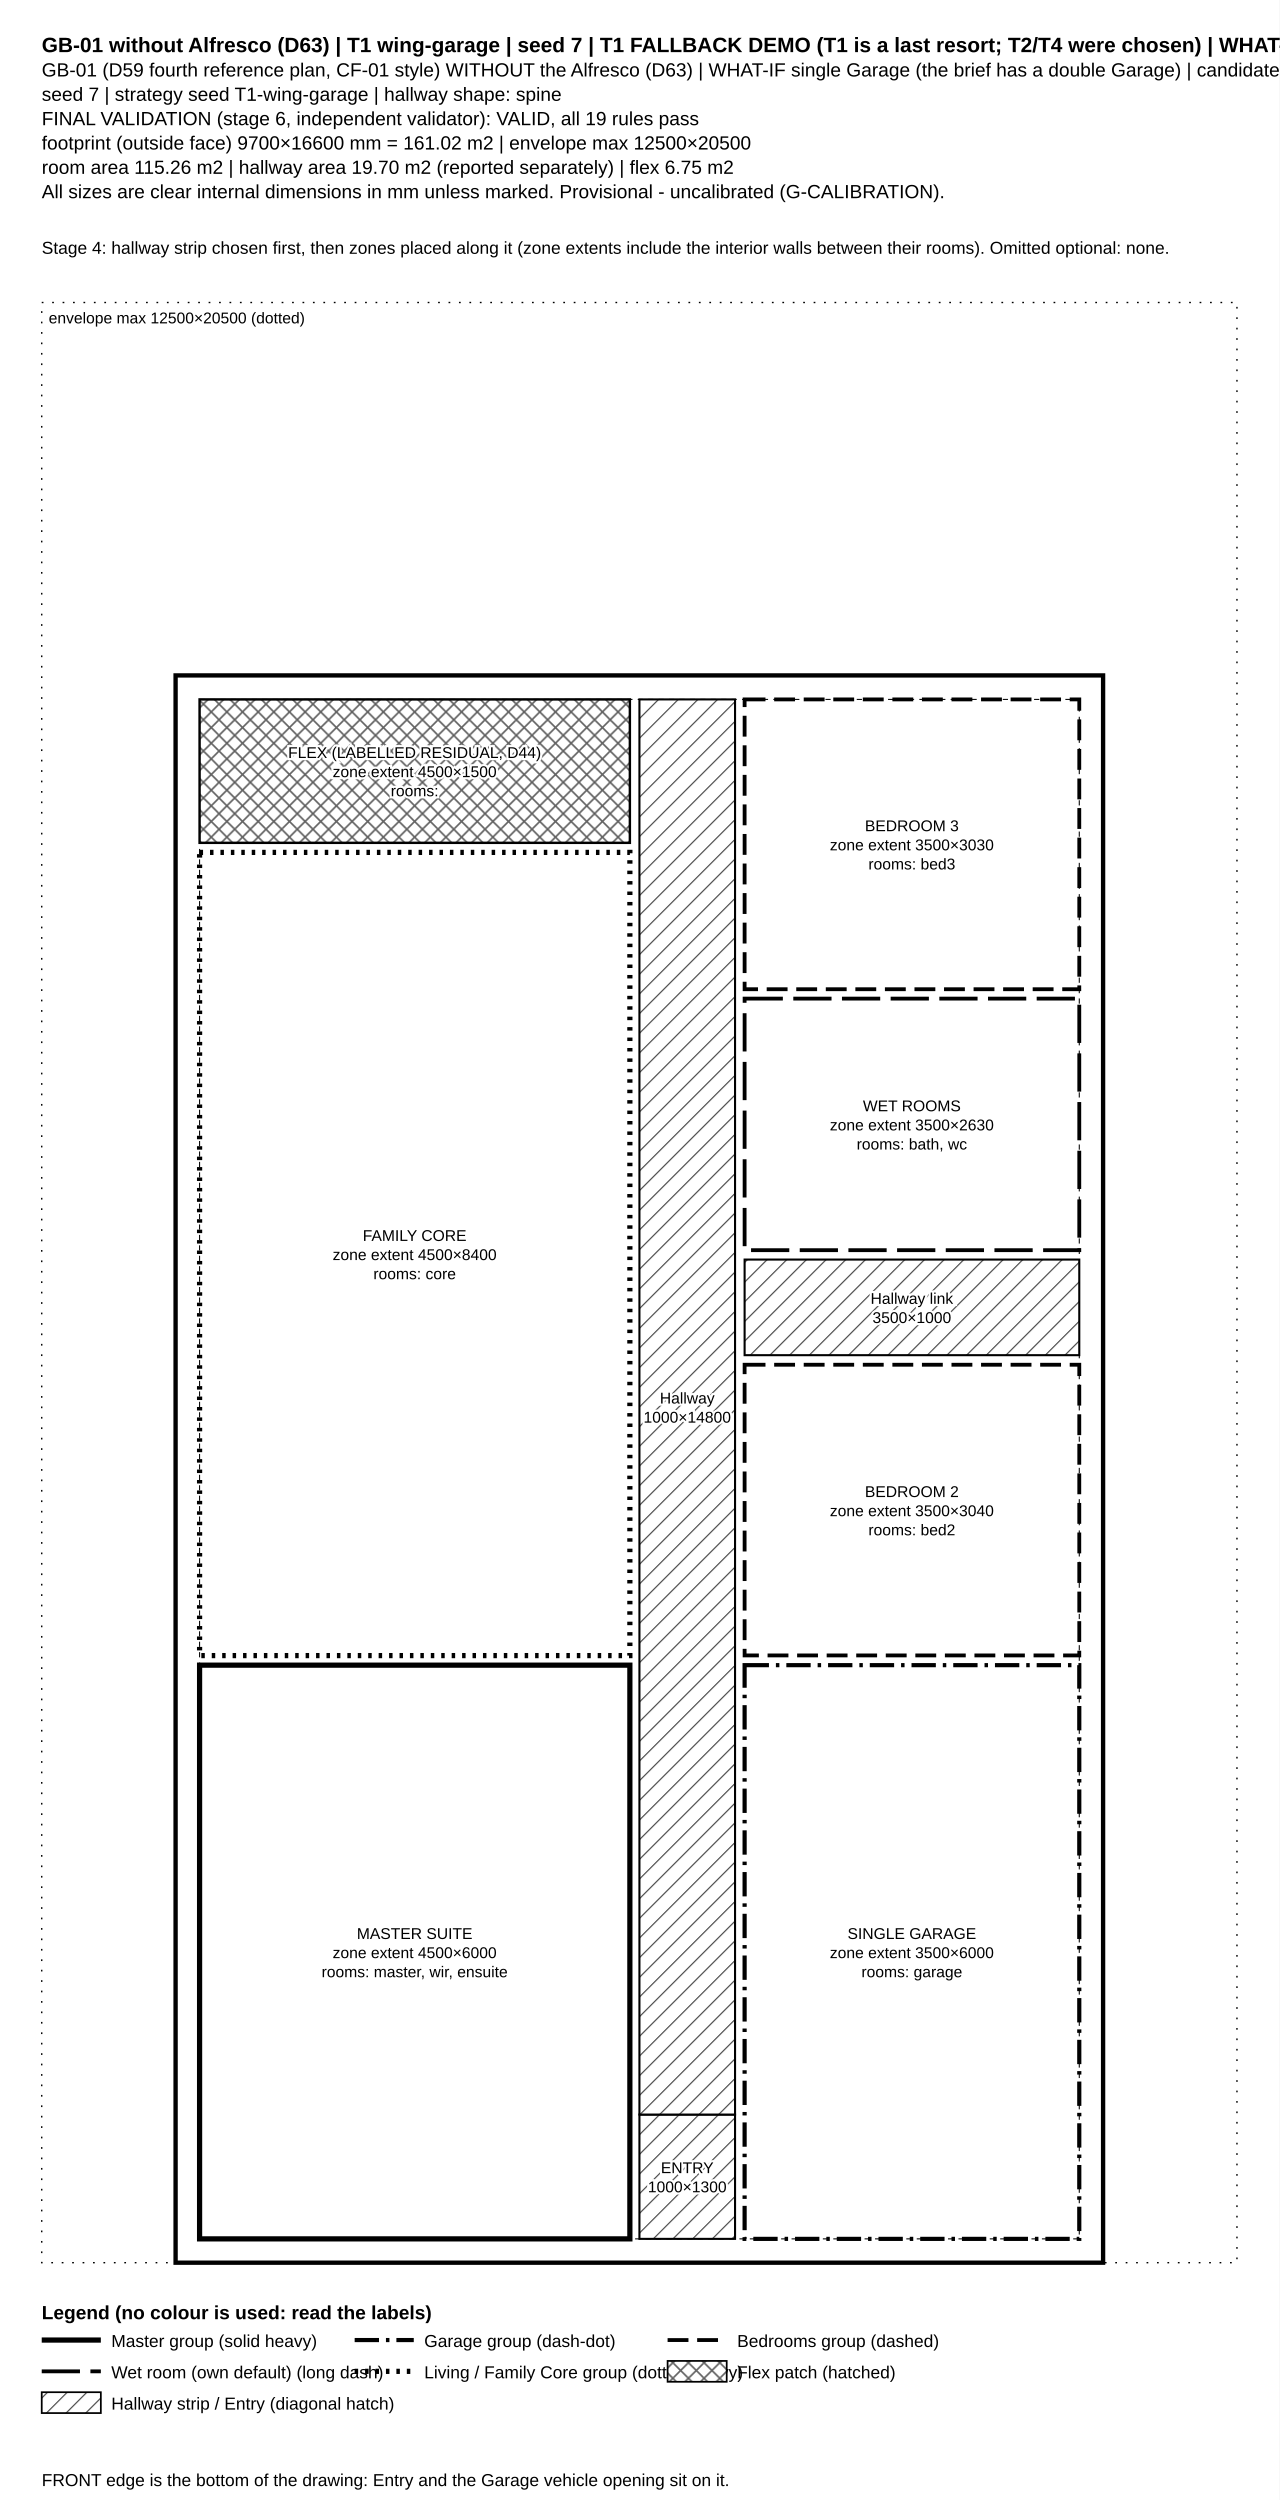
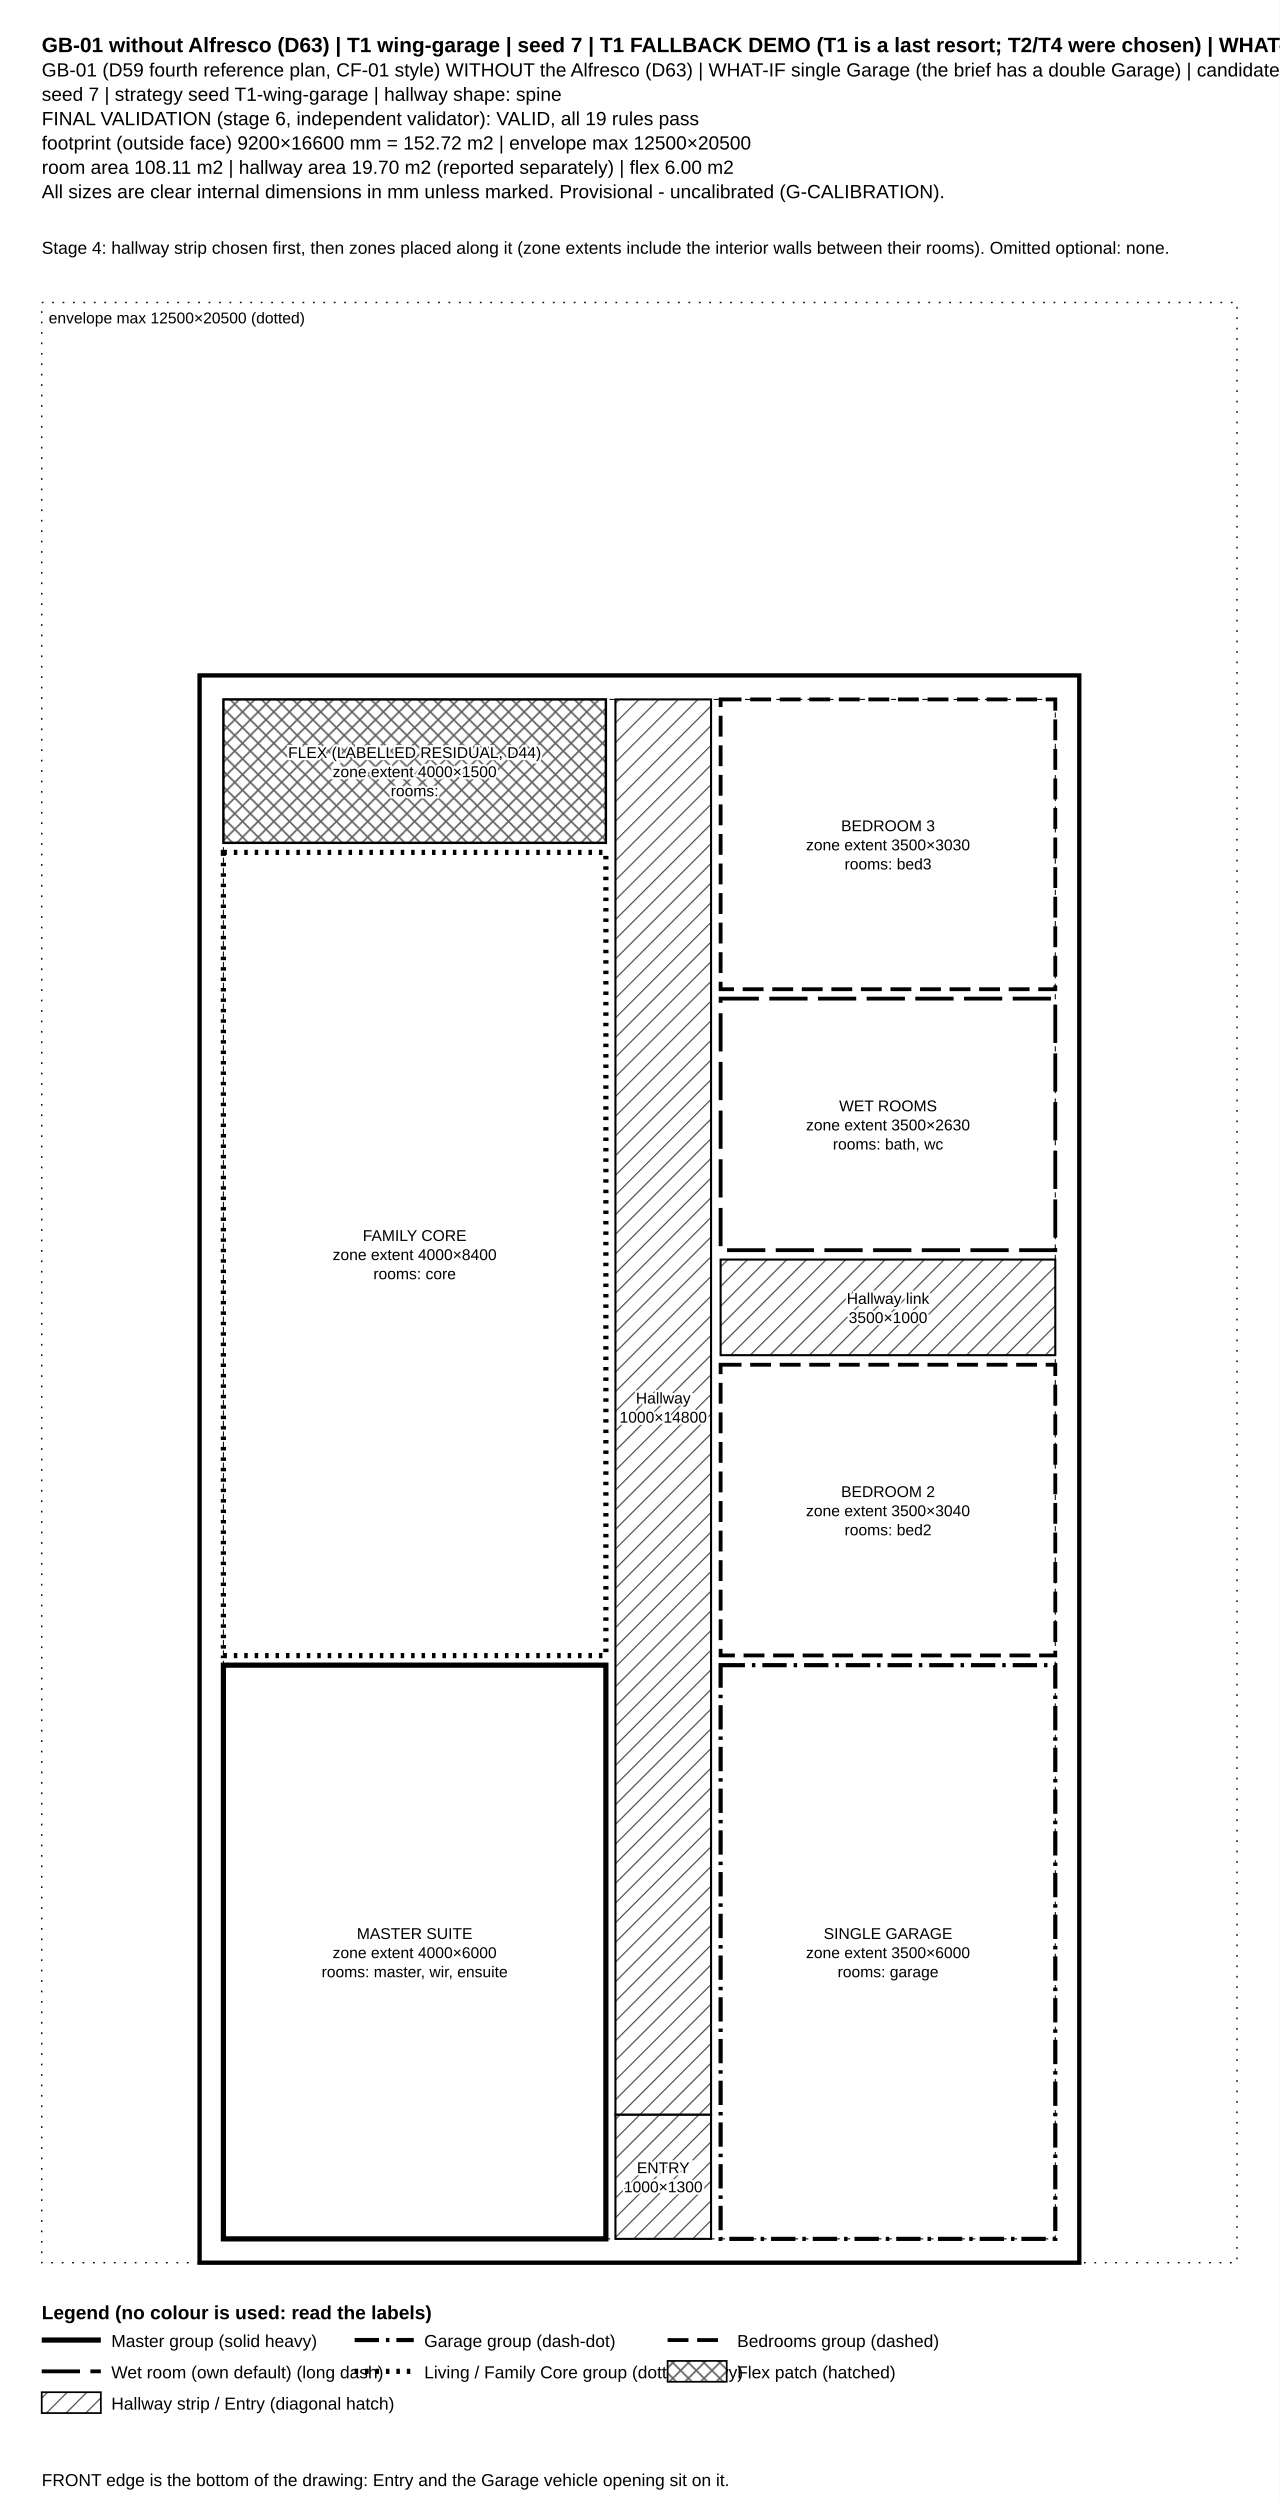
<svg xmlns="http://www.w3.org/2000/svg" width="736" height="1438" viewBox="0 0 736 1438" font-family="Arial, Helvetica, sans-serif">
  <rect width="100%" height="100%" fill="#fff" />
  <defs>
    <pattern id="hall" width="8" height="8" patternUnits="userSpaceOnUse" patternTransform="rotate(45)">
      <rect width="8" height="8" fill="#fff" />
      <line x1="0" y1="0" x2="0" y2="8" stroke="#555" stroke-width="1.4" />
    </pattern>
    <pattern id="flex" width="9" height="9" patternUnits="userSpaceOnUse">
      <rect width="9" height="9" fill="#fff" />
      <path d="M0 0L9 9M9 0L0 9" stroke="#666" stroke-width="1" />
    </pattern>
    <pattern id="wall" width="4" height="4" patternUnits="userSpaceOnUse">
      <rect width="4" height="4" fill="#222" />
    </pattern>
  </defs>
  <text x="24" y="30" font-size="12" font-weight="bold" fill="#000">GB-01 without Alfresco (D63) | T1 wing-garage | seed 7 | T1 FALLBACK DEMO (T1 is a last resort; T2/T4 were chosen) | WHAT-IF single Garage, not the brief | provisional</text>
  <text x="24" y="44" font-size="11" font-weight="normal" fill="#000">GB-01 (D59 fourth reference plan, CF-01 style) WITHOUT the Alfresco (D63) | WHAT-IF single Garage (the brief has a double Garage)   |   candidate 7-0   |   STAGE 4 of the real generator output</text>
  <text x="24" y="58" font-size="11" font-weight="normal" fill="#000">seed 7   |   strategy seed T1-wing-garage   |   hallway shape: spine</text>
  <text x="24" y="72" font-size="11" font-weight="normal" fill="#000">FINAL VALIDATION (stage 6, independent validator): VALID, all 19 rules pass</text>
-   <text x="24" y="86" font-size="11" font-weight="normal" fill="#000">footprint (outside face) 9700×16600 mm = 161.02 m2 | envelope max 12500×20500</text>
-   <text x="24" y="100" font-size="11" font-weight="normal" fill="#000">room area 115.26 m2 | hallway area 19.70 m2 (reported separately) | flex 6.75 m2</text>
+   <text x="24" y="86" font-size="11" font-weight="normal" fill="#000">footprint (outside face) 9200×16600 mm = 152.72 m2 | envelope max 12500×20500</text>
+   <text x="24" y="100" font-size="11" font-weight="normal" fill="#000">room area 108.11 m2 | hallway area 19.70 m2 (reported separately) | flex 6.00 m2</text>
  <text x="24" y="114" font-size="11" font-weight="normal" fill="#000">All sizes are clear internal dimensions in mm unless marked. Provisional - uncalibrated (G-CALIBRATION).</text>
  <rect x="24.0" y="174.0" width="687.5" height="1127.5" fill="none" stroke="#000" stroke-width="0.8" stroke-dasharray="1 5" />
  <text x="28" y="186" font-size="9">envelope max 12500×20500 (dotted)</text>
-   <rect x="101.0" y="388.5" width="533.5" height="913.0" fill="none" stroke="#000" stroke-width="2.5" />
-   <rect x="114.8" y="402.3" width="506.0" height="885.5" fill="none" stroke="#000" stroke-width="0.6" stroke-dasharray="3 3" />
-   <rect x="367.8" y="1216.3" width="55.0" height="71.5" fill="url(#hall)" stroke="#000" stroke-width="1.2" />
-   <text x="395.3" y="1250.0" font-size="9" text-anchor="middle" fill="#000" stroke="#fff" stroke-width="2.5" paint-order="stroke">ENTRY</text>
-   <text x="395.3" y="1261.0" font-size="9" text-anchor="middle" fill="#000" stroke="#fff" stroke-width="2.5" paint-order="stroke">1000×1300</text>
-   <rect x="367.8" y="402.3" width="55.0" height="814.0" fill="url(#hall)" stroke="#000" stroke-width="1.2" />
-   <text x="395.3" y="807.3" font-size="9" text-anchor="middle" fill="#000" stroke="#fff" stroke-width="2.5" paint-order="stroke">Hallway</text>
-   <text x="395.3" y="818.3" font-size="9" text-anchor="middle" fill="#000" stroke="#fff" stroke-width="2.5" paint-order="stroke">1000×14800</text>
-   <rect x="428.3" y="724.5" width="192.5" height="55.0" fill="url(#hall)" stroke="#000" stroke-width="1.2" />
-   <text x="524.5" y="750.0" font-size="9" text-anchor="middle" fill="#000" stroke="#fff" stroke-width="2.5" paint-order="stroke">Hallway link</text>
-   <text x="524.5" y="761.0" font-size="9" text-anchor="middle" fill="#000" stroke="#fff" stroke-width="2.5" paint-order="stroke">3500×1000</text>
-   <rect x="114.8" y="957.8" width="247.5" height="330.0" fill="none" stroke="#000" stroke-width="3" />
+   <rect x="114.8" y="388.5" width="506.0" height="913.0" fill="none" stroke="#000" stroke-width="2.5" />
+   <rect x="128.5" y="402.3" width="478.5" height="885.5" fill="none" stroke="#000" stroke-width="0.6" stroke-dasharray="3 3" />
+   <rect x="354.0" y="1216.3" width="55.0" height="71.5" fill="url(#hall)" stroke="#000" stroke-width="1.2" />
+   <text x="381.5" y="1250.0" font-size="9" text-anchor="middle" fill="#000" stroke="#fff" stroke-width="2.5" paint-order="stroke">ENTRY</text>
+   <text x="381.5" y="1261.0" font-size="9" text-anchor="middle" fill="#000" stroke="#fff" stroke-width="2.5" paint-order="stroke">1000×1300</text>
+   <rect x="354.0" y="402.3" width="55.0" height="814.0" fill="url(#hall)" stroke="#000" stroke-width="1.2" />
+   <text x="381.5" y="807.3" font-size="9" text-anchor="middle" fill="#000" stroke="#fff" stroke-width="2.5" paint-order="stroke">Hallway</text>
+   <text x="381.5" y="818.3" font-size="9" text-anchor="middle" fill="#000" stroke="#fff" stroke-width="2.5" paint-order="stroke">1000×14800</text>
+   <rect x="414.5" y="724.5" width="192.5" height="55.0" fill="url(#hall)" stroke="#000" stroke-width="1.2" />
+   <text x="510.8" y="750.0" font-size="9" text-anchor="middle" fill="#000" stroke="#fff" stroke-width="2.5" paint-order="stroke">Hallway link</text>
+   <text x="510.8" y="761.0" font-size="9" text-anchor="middle" fill="#000" stroke="#fff" stroke-width="2.5" paint-order="stroke">3500×1000</text>
+   <rect x="128.5" y="957.8" width="220.0" height="330.0" fill="none" stroke="#000" stroke-width="3" />
  <text x="238.5" y="1115.3" font-size="9" text-anchor="middle" fill="#000" stroke="#fff" stroke-width="2.5" paint-order="stroke">MASTER SUITE</text>
-   <text x="238.5" y="1126.3" font-size="9" text-anchor="middle" fill="#000" stroke="#fff" stroke-width="2.5" paint-order="stroke">zone extent 4500×6000</text>
+   <text x="238.5" y="1126.3" font-size="9" text-anchor="middle" fill="#000" stroke="#fff" stroke-width="2.5" paint-order="stroke">zone extent 4000×6000</text>
  <text x="238.5" y="1137.3" font-size="9" text-anchor="middle" fill="#000" stroke="#fff" stroke-width="2.5" paint-order="stroke">rooms: master, wir, ensuite</text>
-   <rect x="428.3" y="957.8" width="192.5" height="330.0" fill="none" stroke="#000" stroke-width="2.4" stroke-dasharray="14 4 2 4" />
-   <text x="524.5" y="1115.3" font-size="9" text-anchor="middle" fill="#000" stroke="#fff" stroke-width="2.5" paint-order="stroke">SINGLE GARAGE</text>
-   <text x="524.5" y="1126.3" font-size="9" text-anchor="middle" fill="#000" stroke="#fff" stroke-width="2.5" paint-order="stroke">zone extent 3500×6000</text>
-   <text x="524.5" y="1137.3" font-size="9" text-anchor="middle" fill="#000" stroke="#fff" stroke-width="2.5" paint-order="stroke">rooms: garage</text>
-   <rect x="428.3" y="785.0" width="192.5" height="167.2" fill="none" stroke="#000" stroke-width="2.2" stroke-dasharray="12 5" />
-   <text x="524.5" y="861.1" font-size="9" text-anchor="middle" fill="#000" stroke="#fff" stroke-width="2.5" paint-order="stroke">BEDROOM 2</text>
-   <text x="524.5" y="872.1" font-size="9" text-anchor="middle" fill="#000" stroke="#fff" stroke-width="2.5" paint-order="stroke">zone extent 3500×3040</text>
-   <text x="524.5" y="883.1" font-size="9" text-anchor="middle" fill="#000" stroke="#fff" stroke-width="2.5" paint-order="stroke">rooms: bed2</text>
-   <rect x="428.3" y="574.4" width="192.5" height="144.7" fill="none" stroke="#000" stroke-width="2.2" stroke-dasharray="22 6" />
-   <text x="524.5" y="639.2" font-size="9" text-anchor="middle" fill="#000" stroke="#fff" stroke-width="2.5" paint-order="stroke">WET ROOMS</text>
-   <text x="524.5" y="650.2" font-size="9" text-anchor="middle" fill="#000" stroke="#fff" stroke-width="2.5" paint-order="stroke">zone extent 3500×2630</text>
-   <text x="524.5" y="661.2" font-size="9" text-anchor="middle" fill="#000" stroke="#fff" stroke-width="2.5" paint-order="stroke">rooms: bath, wc</text>
-   <rect x="428.3" y="402.3" width="192.5" height="166.7" fill="none" stroke="#000" stroke-width="2.2" stroke-dasharray="12 5" />
-   <text x="524.5" y="478.1" font-size="9" text-anchor="middle" fill="#000" stroke="#fff" stroke-width="2.5" paint-order="stroke">BEDROOM 3</text>
-   <text x="524.5" y="489.1" font-size="9" text-anchor="middle" fill="#000" stroke="#fff" stroke-width="2.5" paint-order="stroke">zone extent 3500×3030</text>
-   <text x="524.5" y="500.1" font-size="9" text-anchor="middle" fill="#000" stroke="#fff" stroke-width="2.5" paint-order="stroke">rooms: bed3</text>
-   <rect x="114.8" y="490.3" width="247.5" height="462.0" fill="none" stroke="#000" stroke-width="3" stroke-dasharray="2 4" />
+   <rect x="414.5" y="957.8" width="192.5" height="330.0" fill="none" stroke="#000" stroke-width="2.4" stroke-dasharray="14 4 2 4" />
+   <text x="510.8" y="1115.3" font-size="9" text-anchor="middle" fill="#000" stroke="#fff" stroke-width="2.5" paint-order="stroke">SINGLE GARAGE</text>
+   <text x="510.8" y="1126.3" font-size="9" text-anchor="middle" fill="#000" stroke="#fff" stroke-width="2.5" paint-order="stroke">zone extent 3500×6000</text>
+   <text x="510.8" y="1137.3" font-size="9" text-anchor="middle" fill="#000" stroke="#fff" stroke-width="2.5" paint-order="stroke">rooms: garage</text>
+   <rect x="414.5" y="785.0" width="192.5" height="167.2" fill="none" stroke="#000" stroke-width="2.2" stroke-dasharray="12 5" />
+   <text x="510.8" y="861.1" font-size="9" text-anchor="middle" fill="#000" stroke="#fff" stroke-width="2.5" paint-order="stroke">BEDROOM 2</text>
+   <text x="510.8" y="872.1" font-size="9" text-anchor="middle" fill="#000" stroke="#fff" stroke-width="2.5" paint-order="stroke">zone extent 3500×3040</text>
+   <text x="510.8" y="883.1" font-size="9" text-anchor="middle" fill="#000" stroke="#fff" stroke-width="2.5" paint-order="stroke">rooms: bed2</text>
+   <rect x="414.5" y="574.4" width="192.5" height="144.7" fill="none" stroke="#000" stroke-width="2.2" stroke-dasharray="22 6" />
+   <text x="510.8" y="639.2" font-size="9" text-anchor="middle" fill="#000" stroke="#fff" stroke-width="2.5" paint-order="stroke">WET ROOMS</text>
+   <text x="510.8" y="650.2" font-size="9" text-anchor="middle" fill="#000" stroke="#fff" stroke-width="2.5" paint-order="stroke">zone extent 3500×2630</text>
+   <text x="510.8" y="661.2" font-size="9" text-anchor="middle" fill="#000" stroke="#fff" stroke-width="2.5" paint-order="stroke">rooms: bath, wc</text>
+   <rect x="414.5" y="402.3" width="192.5" height="166.7" fill="none" stroke="#000" stroke-width="2.2" stroke-dasharray="12 5" />
+   <text x="510.8" y="478.1" font-size="9" text-anchor="middle" fill="#000" stroke="#fff" stroke-width="2.5" paint-order="stroke">BEDROOM 3</text>
+   <text x="510.8" y="489.1" font-size="9" text-anchor="middle" fill="#000" stroke="#fff" stroke-width="2.5" paint-order="stroke">zone extent 3500×3030</text>
+   <text x="510.8" y="500.1" font-size="9" text-anchor="middle" fill="#000" stroke="#fff" stroke-width="2.5" paint-order="stroke">rooms: bed3</text>
+   <rect x="128.5" y="490.3" width="220.0" height="462.0" fill="none" stroke="#000" stroke-width="3" stroke-dasharray="2 4" />
  <text x="238.5" y="713.8" font-size="9" text-anchor="middle" fill="#000" stroke="#fff" stroke-width="2.5" paint-order="stroke">FAMILY CORE</text>
-   <text x="238.5" y="724.8" font-size="9" text-anchor="middle" fill="#000" stroke="#fff" stroke-width="2.5" paint-order="stroke">zone extent 4500×8400</text>
+   <text x="238.5" y="724.8" font-size="9" text-anchor="middle" fill="#000" stroke="#fff" stroke-width="2.5" paint-order="stroke">zone extent 4000×8400</text>
  <text x="238.5" y="735.8" font-size="9" text-anchor="middle" fill="#000" stroke="#fff" stroke-width="2.5" paint-order="stroke">rooms: core</text>
-   <rect x="114.8" y="402.3" width="247.5" height="82.5" fill="url(#flex)" stroke="#000" stroke-width="1.4" />
+   <rect x="128.5" y="402.3" width="220.0" height="82.5" fill="url(#flex)" stroke="#000" stroke-width="1.4" />
  <text x="238.5" y="436.0" font-size="9" text-anchor="middle" fill="#000" stroke="#fff" stroke-width="2.5" paint-order="stroke">FLEX (LABELLED RESIDUAL, D44)</text>
-   <text x="238.5" y="447.0" font-size="9" text-anchor="middle" fill="#000" stroke="#fff" stroke-width="2.5" paint-order="stroke">zone extent 4500×1500</text>
+   <text x="238.5" y="447.0" font-size="9" text-anchor="middle" fill="#000" stroke="#fff" stroke-width="2.5" paint-order="stroke">zone extent 4000×1500</text>
  <text x="238.5" y="458.0" font-size="9" text-anchor="middle" fill="#000" stroke="#fff" stroke-width="2.5" paint-order="stroke">rooms: </text>
  <text x="24" y="146" font-size="10">Stage 4: hallway strip chosen first, then zones placed along it (zone extents include the interior walls between their rooms). Omitted optional: none.</text>
  <text x="24" y="1334" font-size="11" font-weight="bold">Legend (no colour is used: read the labels)</text>
  <line x1="24" y1="1346" x2="58" y2="1346" stroke="#000" stroke-width="3" />
  <text x="64" y="1350" font-size="10">Master group (solid heavy)</text>
  <line x1="204" y1="1346" x2="238" y2="1346" stroke="#000" stroke-width="2.4" stroke-dasharray="14 4 2 4" />
  <text x="244" y="1350" font-size="10">Garage group (dash-dot)</text>
  <line x1="384" y1="1346" x2="418" y2="1346" stroke="#000" stroke-width="2.2" stroke-dasharray="12 5" />
  <text x="424" y="1350" font-size="10">Bedrooms group (dashed)</text>
  <line x1="24" y1="1364" x2="58" y2="1364" stroke="#000" stroke-width="2.2" stroke-dasharray="22 6" />
  <text x="64" y="1368" font-size="10">Wet room (own default) (long dash)</text>
  <line x1="204" y1="1364" x2="238" y2="1364" stroke="#000" stroke-width="3" stroke-dasharray="2 4" />
  <text x="244" y="1368" font-size="10">Living / Family Core group (dotted heavy)</text>
  <rect x="384" y="1358" width="34" height="12" fill="url(#flex)" stroke="#000" stroke-width="1" />
  <text x="424" y="1368" font-size="10">Flex patch (hatched)</text>
  <rect x="24" y="1376" width="34" height="12" fill="url(#hall)" stroke="#000" stroke-width="1" />
  <text x="64" y="1386" font-size="10">Hallway strip / Entry (diagonal hatch)</text>
  <text x="24" y="1430" font-size="10">FRONT edge is the bottom of the drawing: Entry and the Garage vehicle opening sit on it.</text>
</svg>
